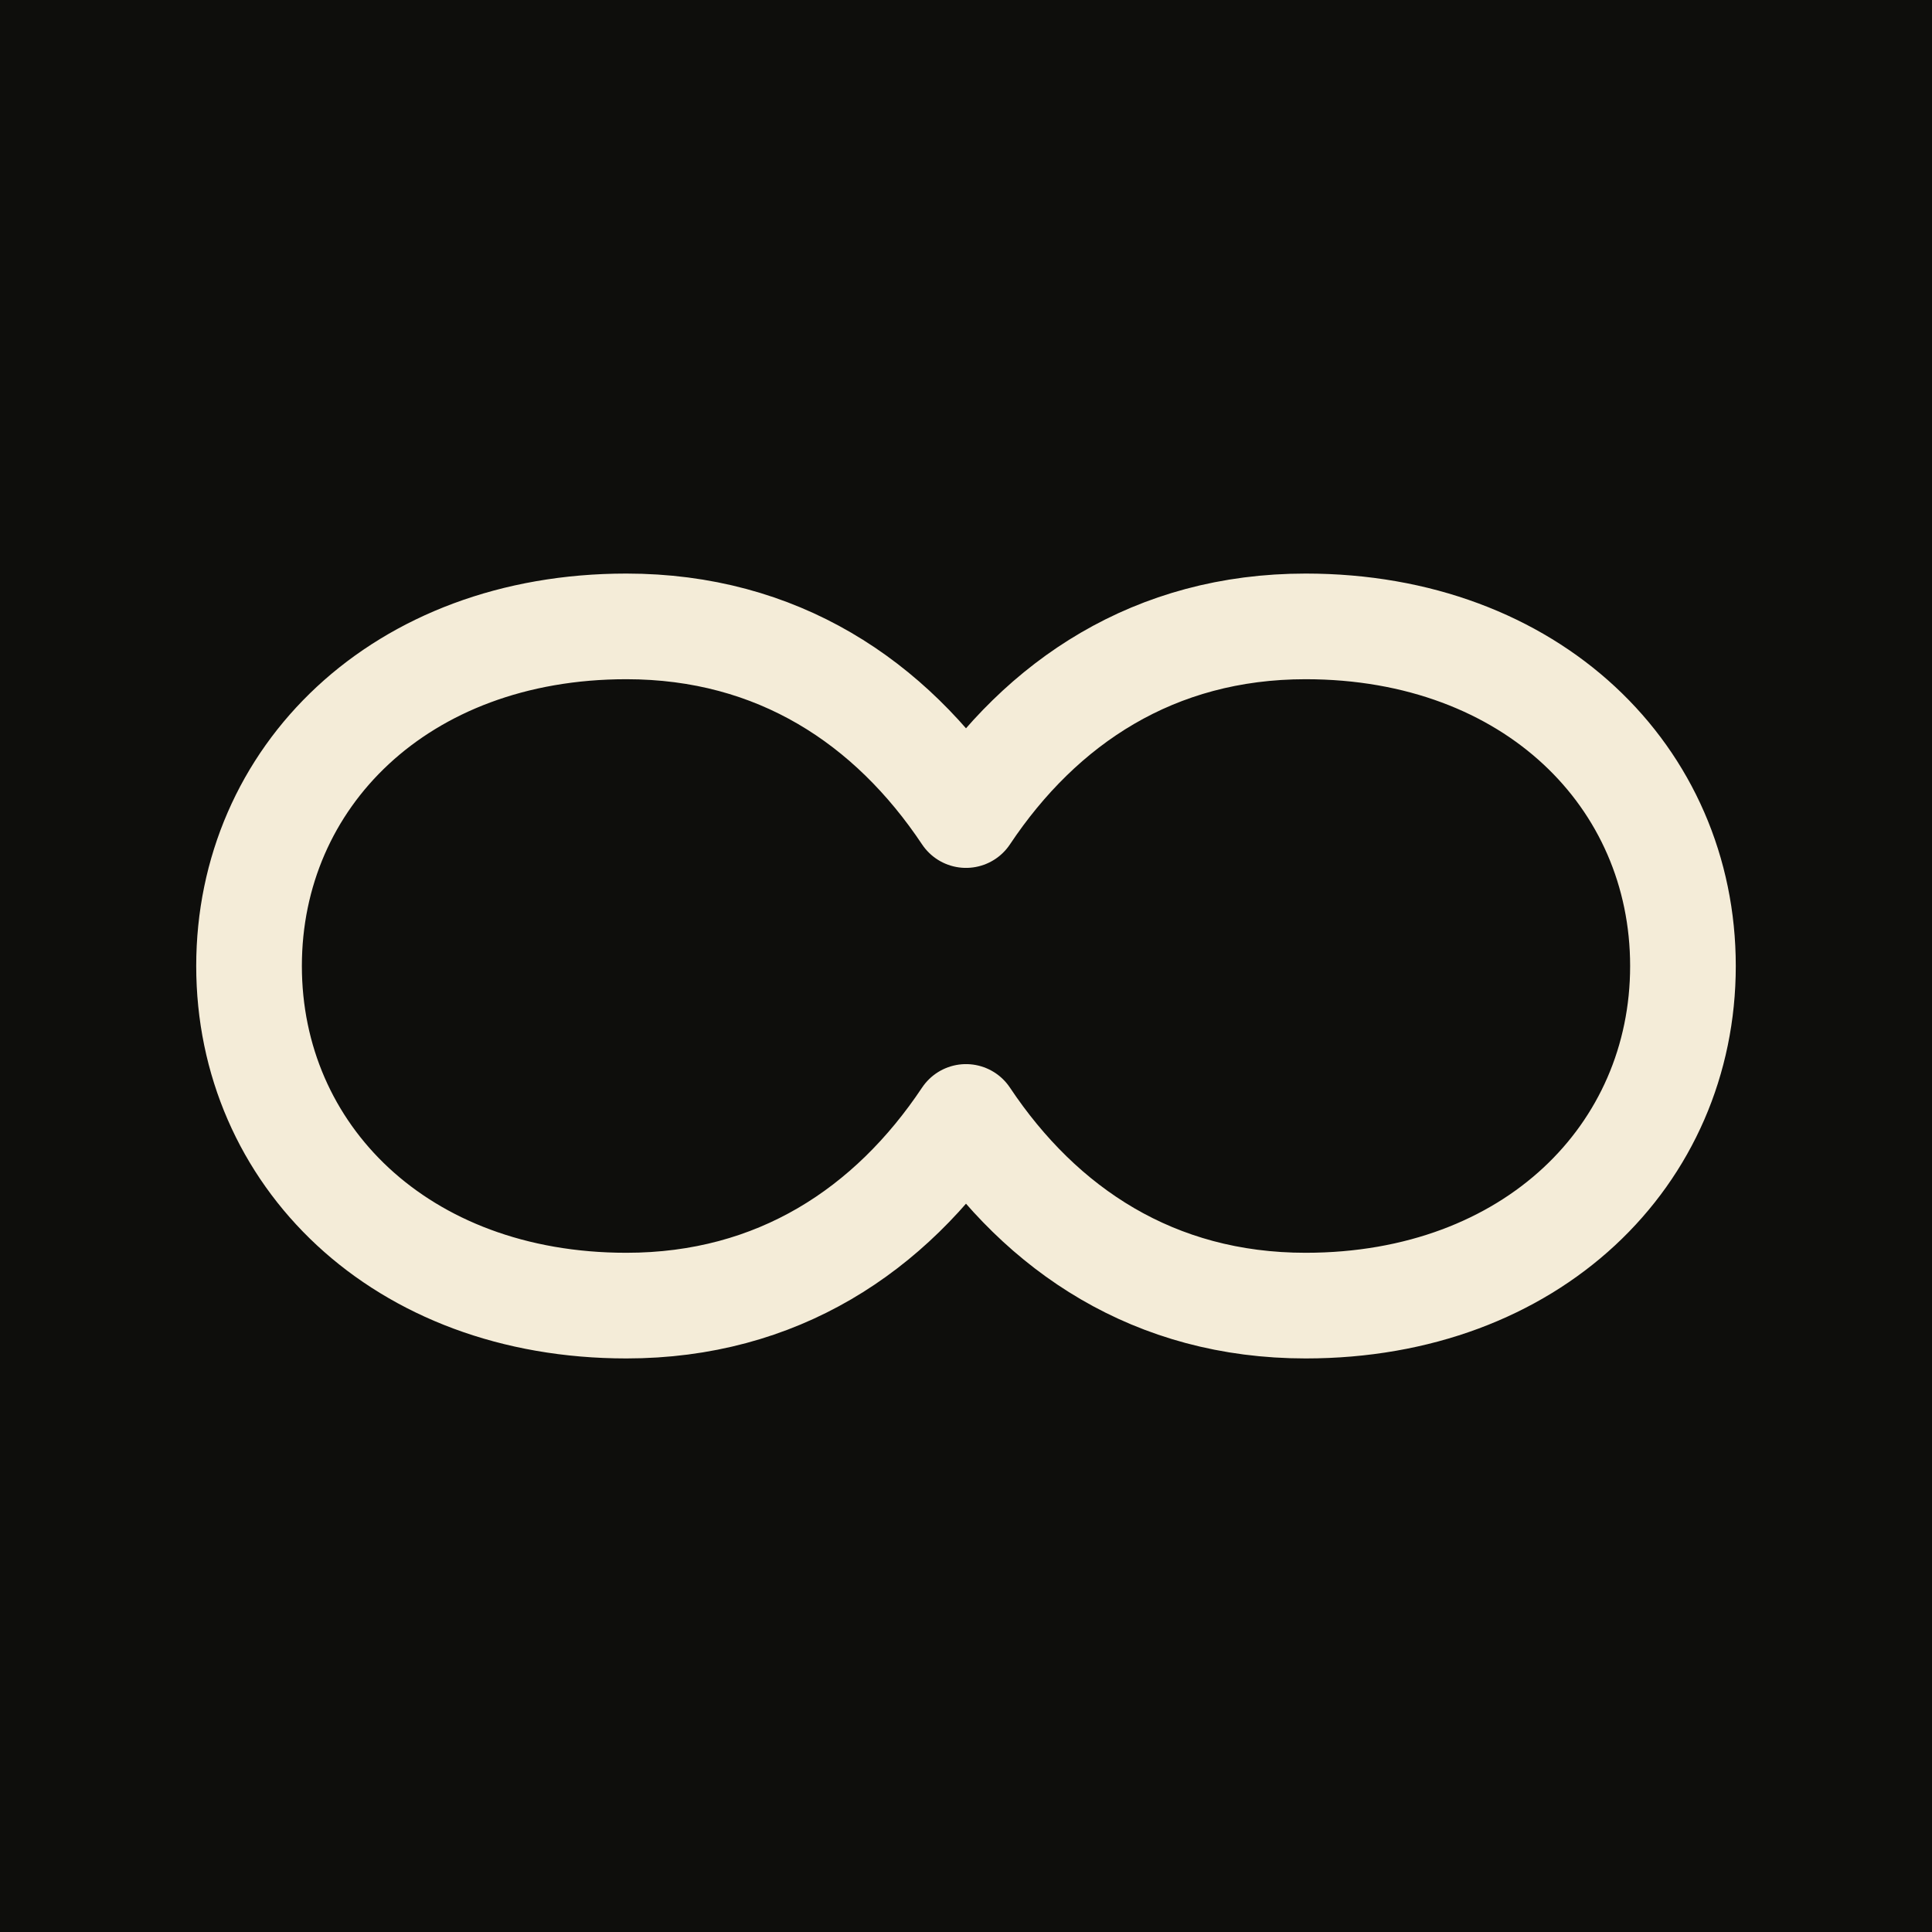
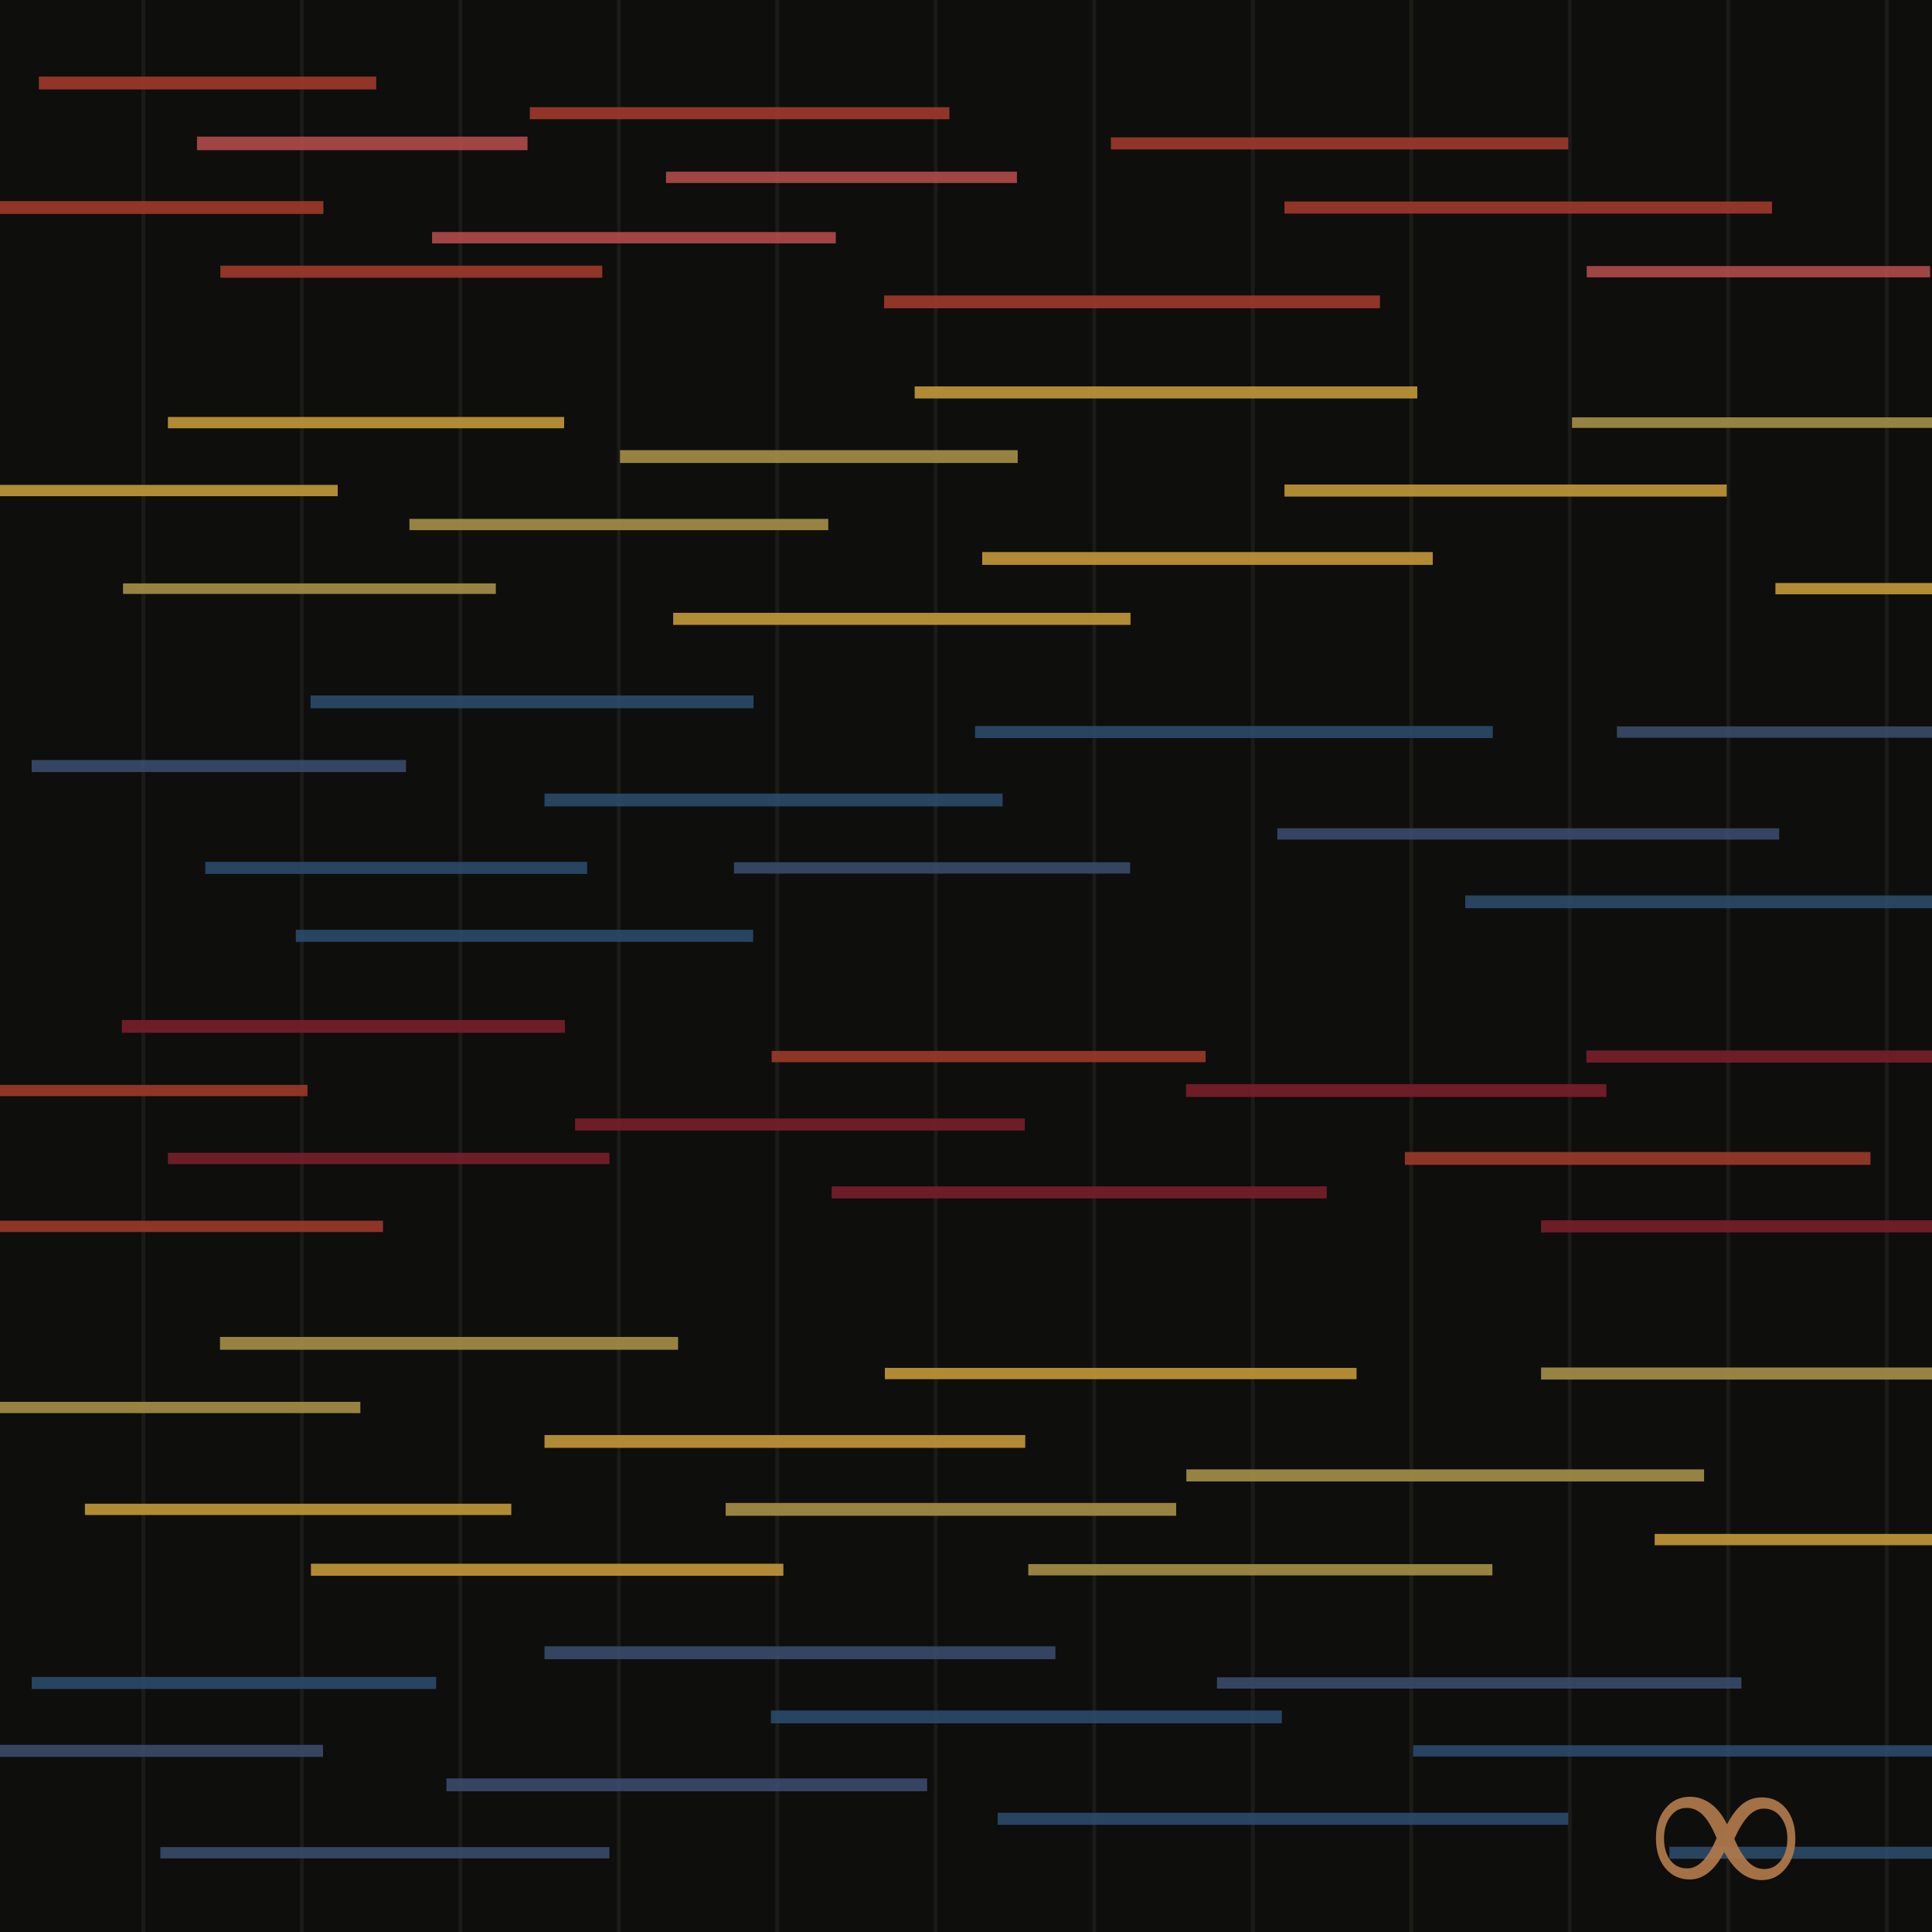
<svg xmlns="http://www.w3.org/2000/svg" viewBox="0 0 512 512" role="img" aria-label="Heirloom">
  <rect width="512" height="512" fill="#0e0e0c" />
-   <path d="M136 256 C136 206 176 166 236 166 C276 166 306 186 326 216 C346 186 376 166 416 166 C476 166 516 206 516 256 C516 306 476 346 416 346 C376 346 346 326 326 296 C306 326 276 346 236 346 C176 346 136 306 136 256 Z" fill="none" stroke="#f4ecd8" stroke-width="28" stroke-linecap="round" stroke-linejoin="round" transform="translate(-70,0)" />
+   <g stroke="rgba(244,236,216,0.06)" stroke-width="1">
+     <line x1="38" y1="0" x2="38" y2="512" />
+     <line x1="80" y1="0" x2="80" y2="512" />
+     <line x1="122" y1="0" x2="122" y2="512" />
+     <line x1="164" y1="0" x2="164" y2="512" />
+     <line x1="206" y1="0" x2="206" y2="512" />
+     <line x1="248" y1="0" x2="248" y2="512" />
+     <line x1="290" y1="0" x2="290" y2="512" />
+     <line x1="332" y1="0" x2="332" y2="512" />
+     <line x1="374" y1="0" x2="374" y2="512" />
+     <line x1="416" y1="0" x2="416" y2="512" />
+     <line x1="458" y1="0" x2="458" y2="512" />
+     <line x1="500" y1="0" x2="500" y2="512" />
+   </g>
+   <g stroke-linecap="square" opacity="0.9">
+     <line x1="12" y1="22" x2="98" y2="22" stroke="#9f3a2a" stroke-width="3.4" />
+     <line x1="142" y1="30" x2="250" y2="30" stroke="#9f3a2a" stroke-width="3.2" />
+     <line x1="54" y1="38" x2="138" y2="38" stroke="#b14a4a" stroke-width="3.6" />
+     <line x1="296" y1="38" x2="414" y2="38" stroke="#9f3a2a" stroke-width="3.2" />
+     <line x1="178" y1="47" x2="268" y2="47" stroke="#b14a4a" stroke-width="3.0" />
+     <line x1="0" y1="55" x2="84" y2="55" stroke="#9f3a2a" stroke-width="3.4" />
+     <line x1="342" y1="55" x2="468" y2="55" stroke="#9f3a2a" stroke-width="3.2" />
+     <line x1="116" y1="63" x2="220" y2="63" stroke="#b14a4a" stroke-width="3.0" />
+     <line x1="60" y1="72" x2="158" y2="72" stroke="#9f3a2a" stroke-width="3.2" />
+     <line x1="422" y1="72" x2="510" y2="72" stroke="#b14a4a" stroke-width="3.0" />
+     <line x1="236" y1="80" x2="364" y2="80" stroke="#9f3a2a" stroke-width="3.4" />
+   </g>
+   <g stroke-linecap="square" opacity="0.88">
+     <line x1="244" y1="104" x2="374" y2="104" stroke="#c69a3a" stroke-width="3.2" />
+     <line x1="46" y1="112" x2="148" y2="112" stroke="#c69a3a" stroke-width="3.0" />
+     <line x1="418" y1="112" x2="512" y2="112" stroke="#a89248" stroke-width="2.8" />
+     <line x1="166" y1="121" x2="268" y2="121" stroke="#a89248" stroke-width="3.4" />
+     <line x1="0" y1="130" x2="88" y2="130" stroke="#c69a3a" stroke-width="3.0" />
+     <line x1="342" y1="130" x2="456" y2="130" stroke="#c69a3a" stroke-width="3.2" />
+     <line x1="110" y1="139" x2="218" y2="139" stroke="#a89248" stroke-width="3.0" />
+     <line x1="262" y1="148" x2="378" y2="148" stroke="#c69a3a" stroke-width="3.4" />
+     <line x1="34" y1="156" x2="130" y2="156" stroke="#a89248" stroke-width="2.8" />
+     <line x1="180" y1="164" x2="298" y2="164" stroke="#c69a3a" stroke-width="3.2" />
+     <line x1="472" y1="156" x2="512" y2="156" stroke="#c69a3a" stroke-width="3.0" />
+   </g>
+   <g stroke-linecap="square" opacity="0.9">
+     <line x1="84" y1="186" x2="198" y2="186" stroke="#2a4a6a" stroke-width="3.4" />
+     <line x1="260" y1="194" x2="394" y2="194" stroke="#2a4a6a" stroke-width="3.2" />
+     <line x1="430" y1="194" x2="512" y2="194" stroke="#3a4a6a" stroke-width="3.0" />
+     <line x1="10" y1="203" x2="106" y2="203" stroke="#3a4a6a" stroke-width="3.2" />
+     <line x1="146" y1="212" x2="264" y2="212" stroke="#2a4a6a" stroke-width="3.4" />
+     <line x1="340" y1="221" x2="470" y2="221" stroke="#3a4a6a" stroke-width="3.0" />
+     <line x1="56" y1="230" x2="154" y2="230" stroke="#2a4a6a" stroke-width="3.2" />
+     <line x1="196" y1="230" x2="298" y2="230" stroke="#3a4a6a" stroke-width="3.0" />
+     <line x1="390" y1="239" x2="512" y2="239" stroke="#2a4a6a" stroke-width="3.4" />
+     <line x1="80" y1="248" x2="198" y2="248" stroke="#2a4a6a" stroke-width="3.2" />
+   </g>
+   <g stroke-linecap="square" opacity="0.88">
+     <line x1="34" y1="272" x2="148" y2="272" stroke="#7a1f2b" stroke-width="3.4" />
+     <line x1="206" y1="280" x2="318" y2="280" stroke="#9f3a2a" stroke-width="3.0" />
+     <line x1="422" y1="280" x2="512" y2="280" stroke="#7a1f2b" stroke-width="3.2" />
+     <line x1="0" y1="289" x2="80" y2="289" stroke="#9f3a2a" stroke-width="3.0" />
+     <line x1="316" y1="289" x2="424" y2="289" stroke="#7a1f2b" stroke-width="3.4" />
+     <line x1="154" y1="298" x2="270" y2="298" stroke="#7a1f2b" stroke-width="3.2" />
+     <line x1="46" y1="307" x2="160" y2="307" stroke="#7a1f2b" stroke-width="3.0" />
+     <line x1="374" y1="307" x2="494" y2="307" stroke="#9f3a2a" stroke-width="3.4" />
+     <line x1="222" y1="316" x2="350" y2="316" stroke="#7a1f2b" stroke-width="3.2" />
+     <line x1="0" y1="325" x2="100" y2="325" stroke="#9f3a2a" stroke-width="3.0" />
+     <line x1="410" y1="325" x2="512" y2="325" stroke="#7a1f2b" stroke-width="3.2" />
+   </g>
+   <g stroke-linecap="square" opacity="0.88">
+     <line x1="60" y1="356" x2="178" y2="356" stroke="#a89248" stroke-width="3.4" />
+     <line x1="236" y1="364" x2="358" y2="364" stroke="#c69a3a" stroke-width="3.0" />
+     <line x1="410" y1="364" x2="512" y2="364" stroke="#a89248" stroke-width="3.2" />
+     <line x1="0" y1="373" x2="94" y2="373" stroke="#a89248" stroke-width="3.0" />
+     <line x1="146" y1="382" x2="270" y2="382" stroke="#c69a3a" stroke-width="3.4" />
+     <line x1="316" y1="391" x2="450" y2="391" stroke="#a89248" stroke-width="3.2" />
+     <line x1="24" y1="400" x2="134" y2="400" stroke="#c69a3a" stroke-width="3.0" />
+     <line x1="194" y1="400" x2="310" y2="400" stroke="#a89248" stroke-width="3.4" />
+     <line x1="440" y1="408" x2="512" y2="408" stroke="#c69a3a" stroke-width="3.0" />
+     <line x1="84" y1="416" x2="206" y2="416" stroke="#c69a3a" stroke-width="3.2" />
+     <line x1="274" y1="416" x2="394" y2="416" stroke="#a89248" stroke-width="3.0" />
+   </g>
+   <g stroke-linecap="square" opacity="0.9">
+     <line x1="146" y1="438" x2="278" y2="438" stroke="#3a4a6a" stroke-width="3.4" />
+     <line x1="10" y1="446" x2="114" y2="446" stroke="#2a4a6a" stroke-width="3.2" />
+     <line x1="324" y1="446" x2="460" y2="446" stroke="#3a4a6a" stroke-width="3.0" />
+     <line x1="206" y1="455" x2="338" y2="455" stroke="#2a4a6a" stroke-width="3.4" />
+     <line x1="0" y1="464" x2="84" y2="464" stroke="#3a4a6a" stroke-width="3.2" />
+     <line x1="376" y1="464" x2="512" y2="464" stroke="#2a4a6a" stroke-width="3.0" />
+     <line x1="120" y1="473" x2="244" y2="473" stroke="#3a4a6a" stroke-width="3.4" />
+     <line x1="266" y1="482" x2="414" y2="482" stroke="#2a4a6a" stroke-width="3.2" />
+     <line x1="44" y1="491" x2="160" y2="491" stroke="#3a4a6a" stroke-width="3.0" />
+     <line x1="444" y1="491" x2="512" y2="491" stroke="#2a4a6a" stroke-width="3.2" />
+   </g>
+   <text x="478" y="504" font-family="Georgia, 'Times New Roman', serif" font-size="58" font-weight="300" fill="#b07a4a" text-anchor="end" opacity="0.92">∞</text>
</svg>
